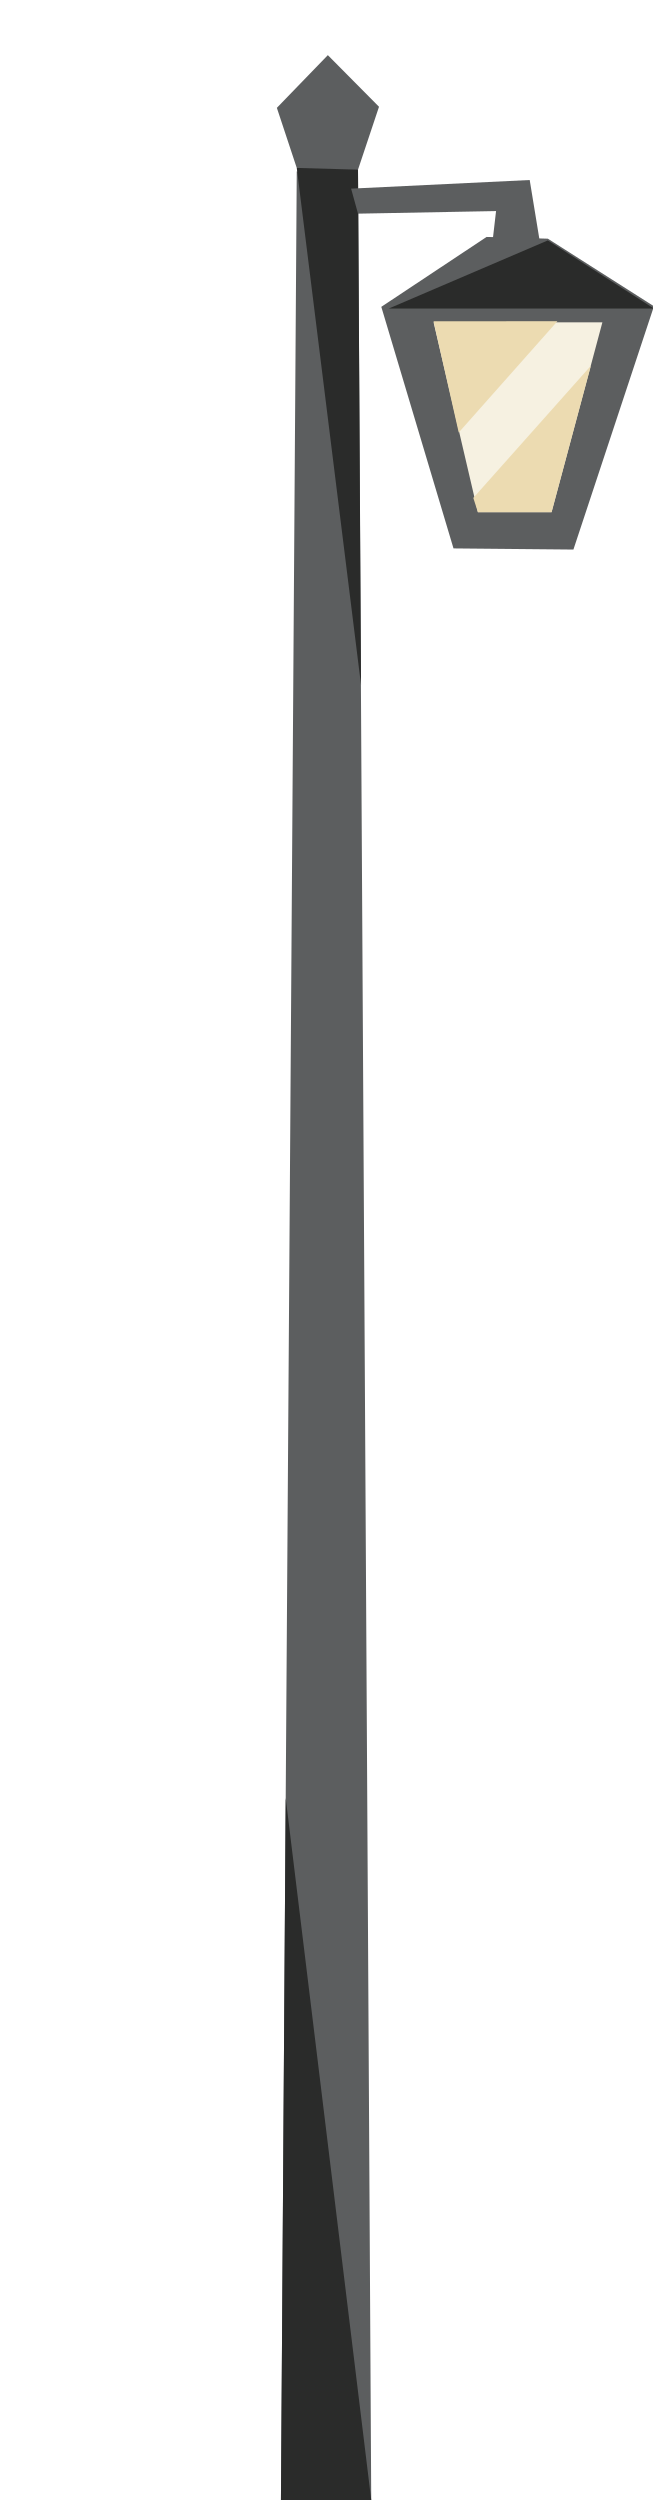
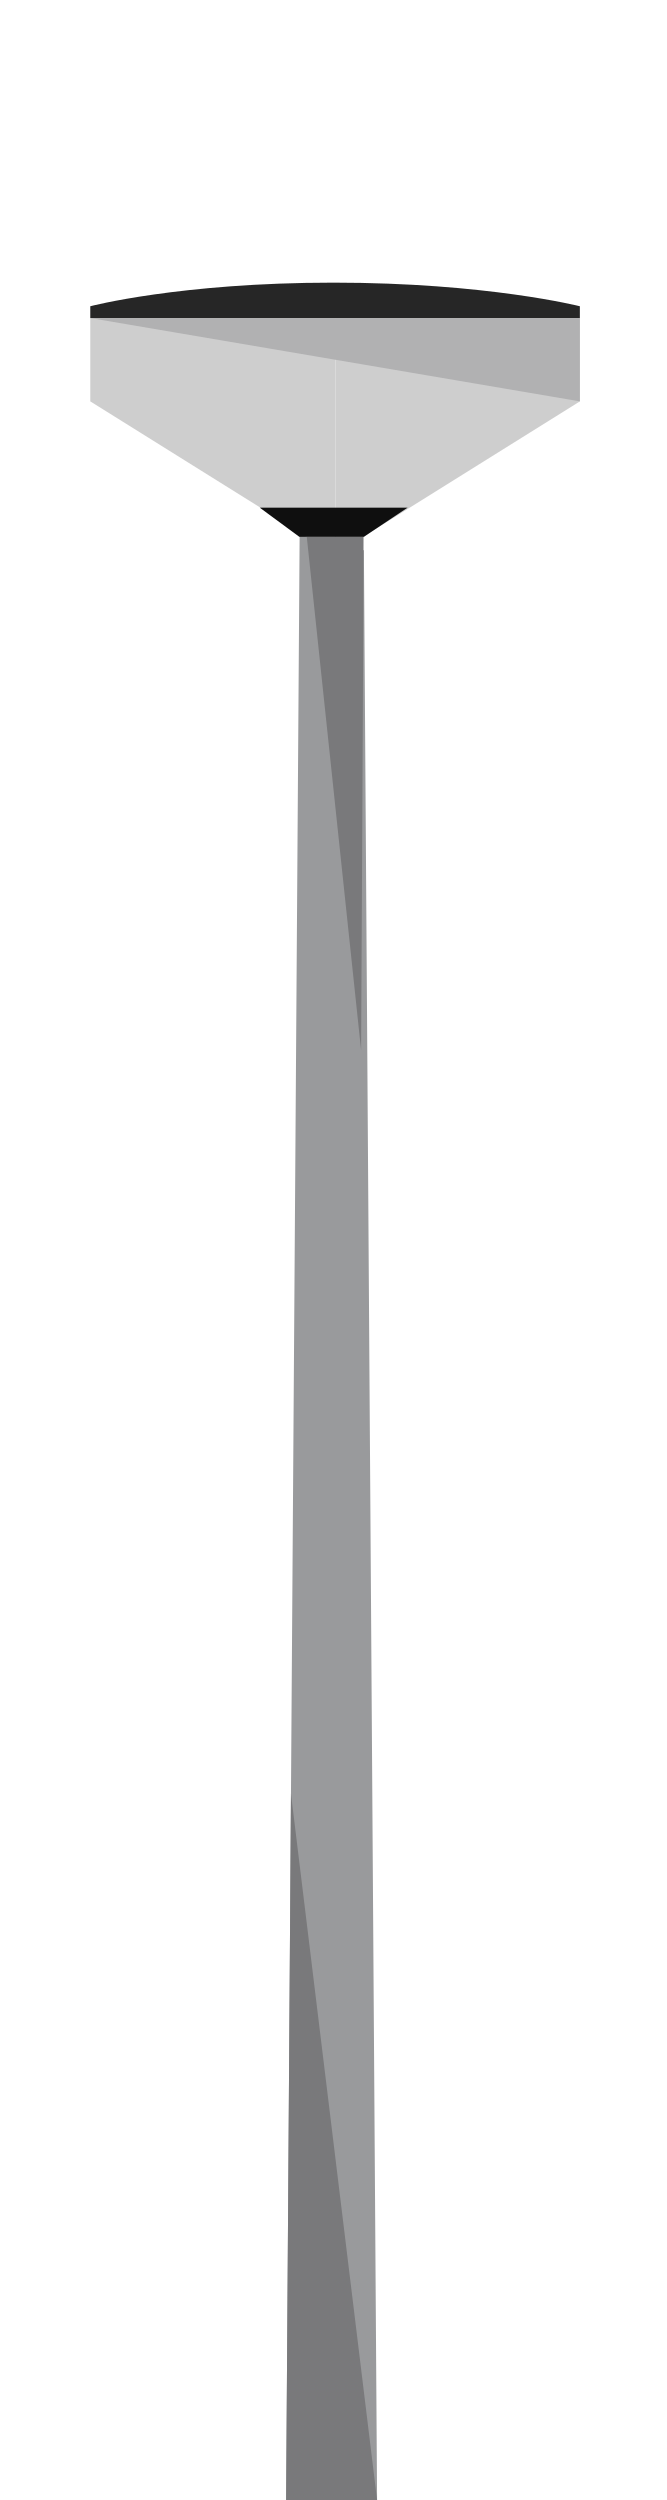
- <svg xmlns="http://www.w3.org/2000/svg" width="100%" height="100%" viewBox="0 0 120 460" version="1.1" xml:space="preserve" style="fill-rule:evenodd;clip-rule:evenodd;stroke-linejoin:round;stroke-miterlimit:2;">
-   <g id="lamppost-right" transform="matrix(0.635,0,0,0.635,-0.96,-27.68)">
-     <g id="post">
-       <path d="M82.918,768L109.081,768L105.25,93.75L87.5,93.25L82.918,768Z" style="fill:rgb(92,94,95);fill-rule:nonzero;" />
-       <path d="M82.918,768L109.081,768L84.297,564.604L82.918,768Z" style="fill:rgb(42,43,42);fill-rule:nonzero;" />
-       <path d="M87.5,92.25L81.736,74.841L96.507,59.571L111.334,74.529L105.25,92.75L98.11,99.468L87.5,92.25Z" style="fill:rgb(92,94,95);fill-rule:nonzero;" />
-       <path d="M106.124,242.075L87.5,92.25L105.25,92.75L106.124,242.075Z" style="fill:rgb(42,43,42);fill-rule:nonzero;" />
-     </g>
-     <g id="lantern-right">
-       <path d="M132.918,202.5L112,132.5L142.5,112.25L160.25,112.75L191,132.334L167.667,202.833" style="fill:rgb(92,94,95);fill-rule:nonzero;" />
-       <path d="M191,133L114.148,133L160.25,113.25L191,133Z" style="fill:rgb(42,43,42);fill-rule:nonzero;" />
-       <path d="M103.25,98.25L155,95.75L157.931,113.634L144.093,114.75L145.25,104.75L105.25,105.5" style="fill:rgb(92,94,95);fill-rule:nonzero;" />
-       <path d="M127.148,137L139.99,192L161.334,192L176.06,137L127.148,137Z" style="fill:rgb(246,241,225);fill-rule:nonzero;" />
-       <path d="M127.148,136.69L134.433,168.92L163.037,136.66L127.148,136.69Z" style="fill:rgb(236,219,177);fill-rule:nonzero;" />
-       <path d="M139.99,192L138.66,187.867L172.735,149.562L161.334,192L139.99,192Z" style="fill:rgb(236,219,177);fill-rule:nonzero;" />
+ <svg xmlns="http://www.w3.org/2000/svg" viewBox="0 0 96 360" width="96" height="360">
+   <style>tspan { white-space:pre }.shp0 { fill: #999a9c } .shp1 { fill: #79797b } .shp2 { fill: #cecece } .shp3 { fill: #262626 } .shp4 { fill: #0f0f0f } .shp5 { fill: #b1b1b2 } </style>
+   <g>
+     <g>
+       <g>
+         <g>
+           <path class="shp0" d="M41.2 360L54.3 360L52.4 79.25L43.15 76.6L41.2 360Z" />
+         </g>
+         <g>
+           <path class="shp1" d="M41.2 360L54.3 360L41.9 258.3L41.2 360Z" />
+         </g>
+         <g>
+           <path class="shp1" d="M52 151.25L44.1 76.6L52.35 76.8C52.4 76.8 52 151.25 52 151.25Z" />
+         </g>
+       </g>
    </g>
  </g>
+   <path class="shp2" d="M48.3 45.8L13 45.8L13 57.8L43.1 76.6L44.1 77.3L48.3 77.3" />
+   <path class="shp2" d="M48.3 45.8L83.5 45.8L83.5 57.8L53.4 76.6L52.4 77.3L48.3 77.3" />
+   <path class="shp3" d="M83.5 45.8L83.5 44.1C83.5 44.1 70.1 40.7 48 40.7C25.9 40.7 13 44.1 13 44.1L13 45.8" />
+   <path class="shp4" d="M37.4 73.1L58.7 73.1L52.4 77.3L43.1 77.3L37.4 73.1Z" />
+   <path class="shp5" d="M83.5 45.8L13 45.8L83.5 57.8L83.5 45.8Z" />
</svg>
